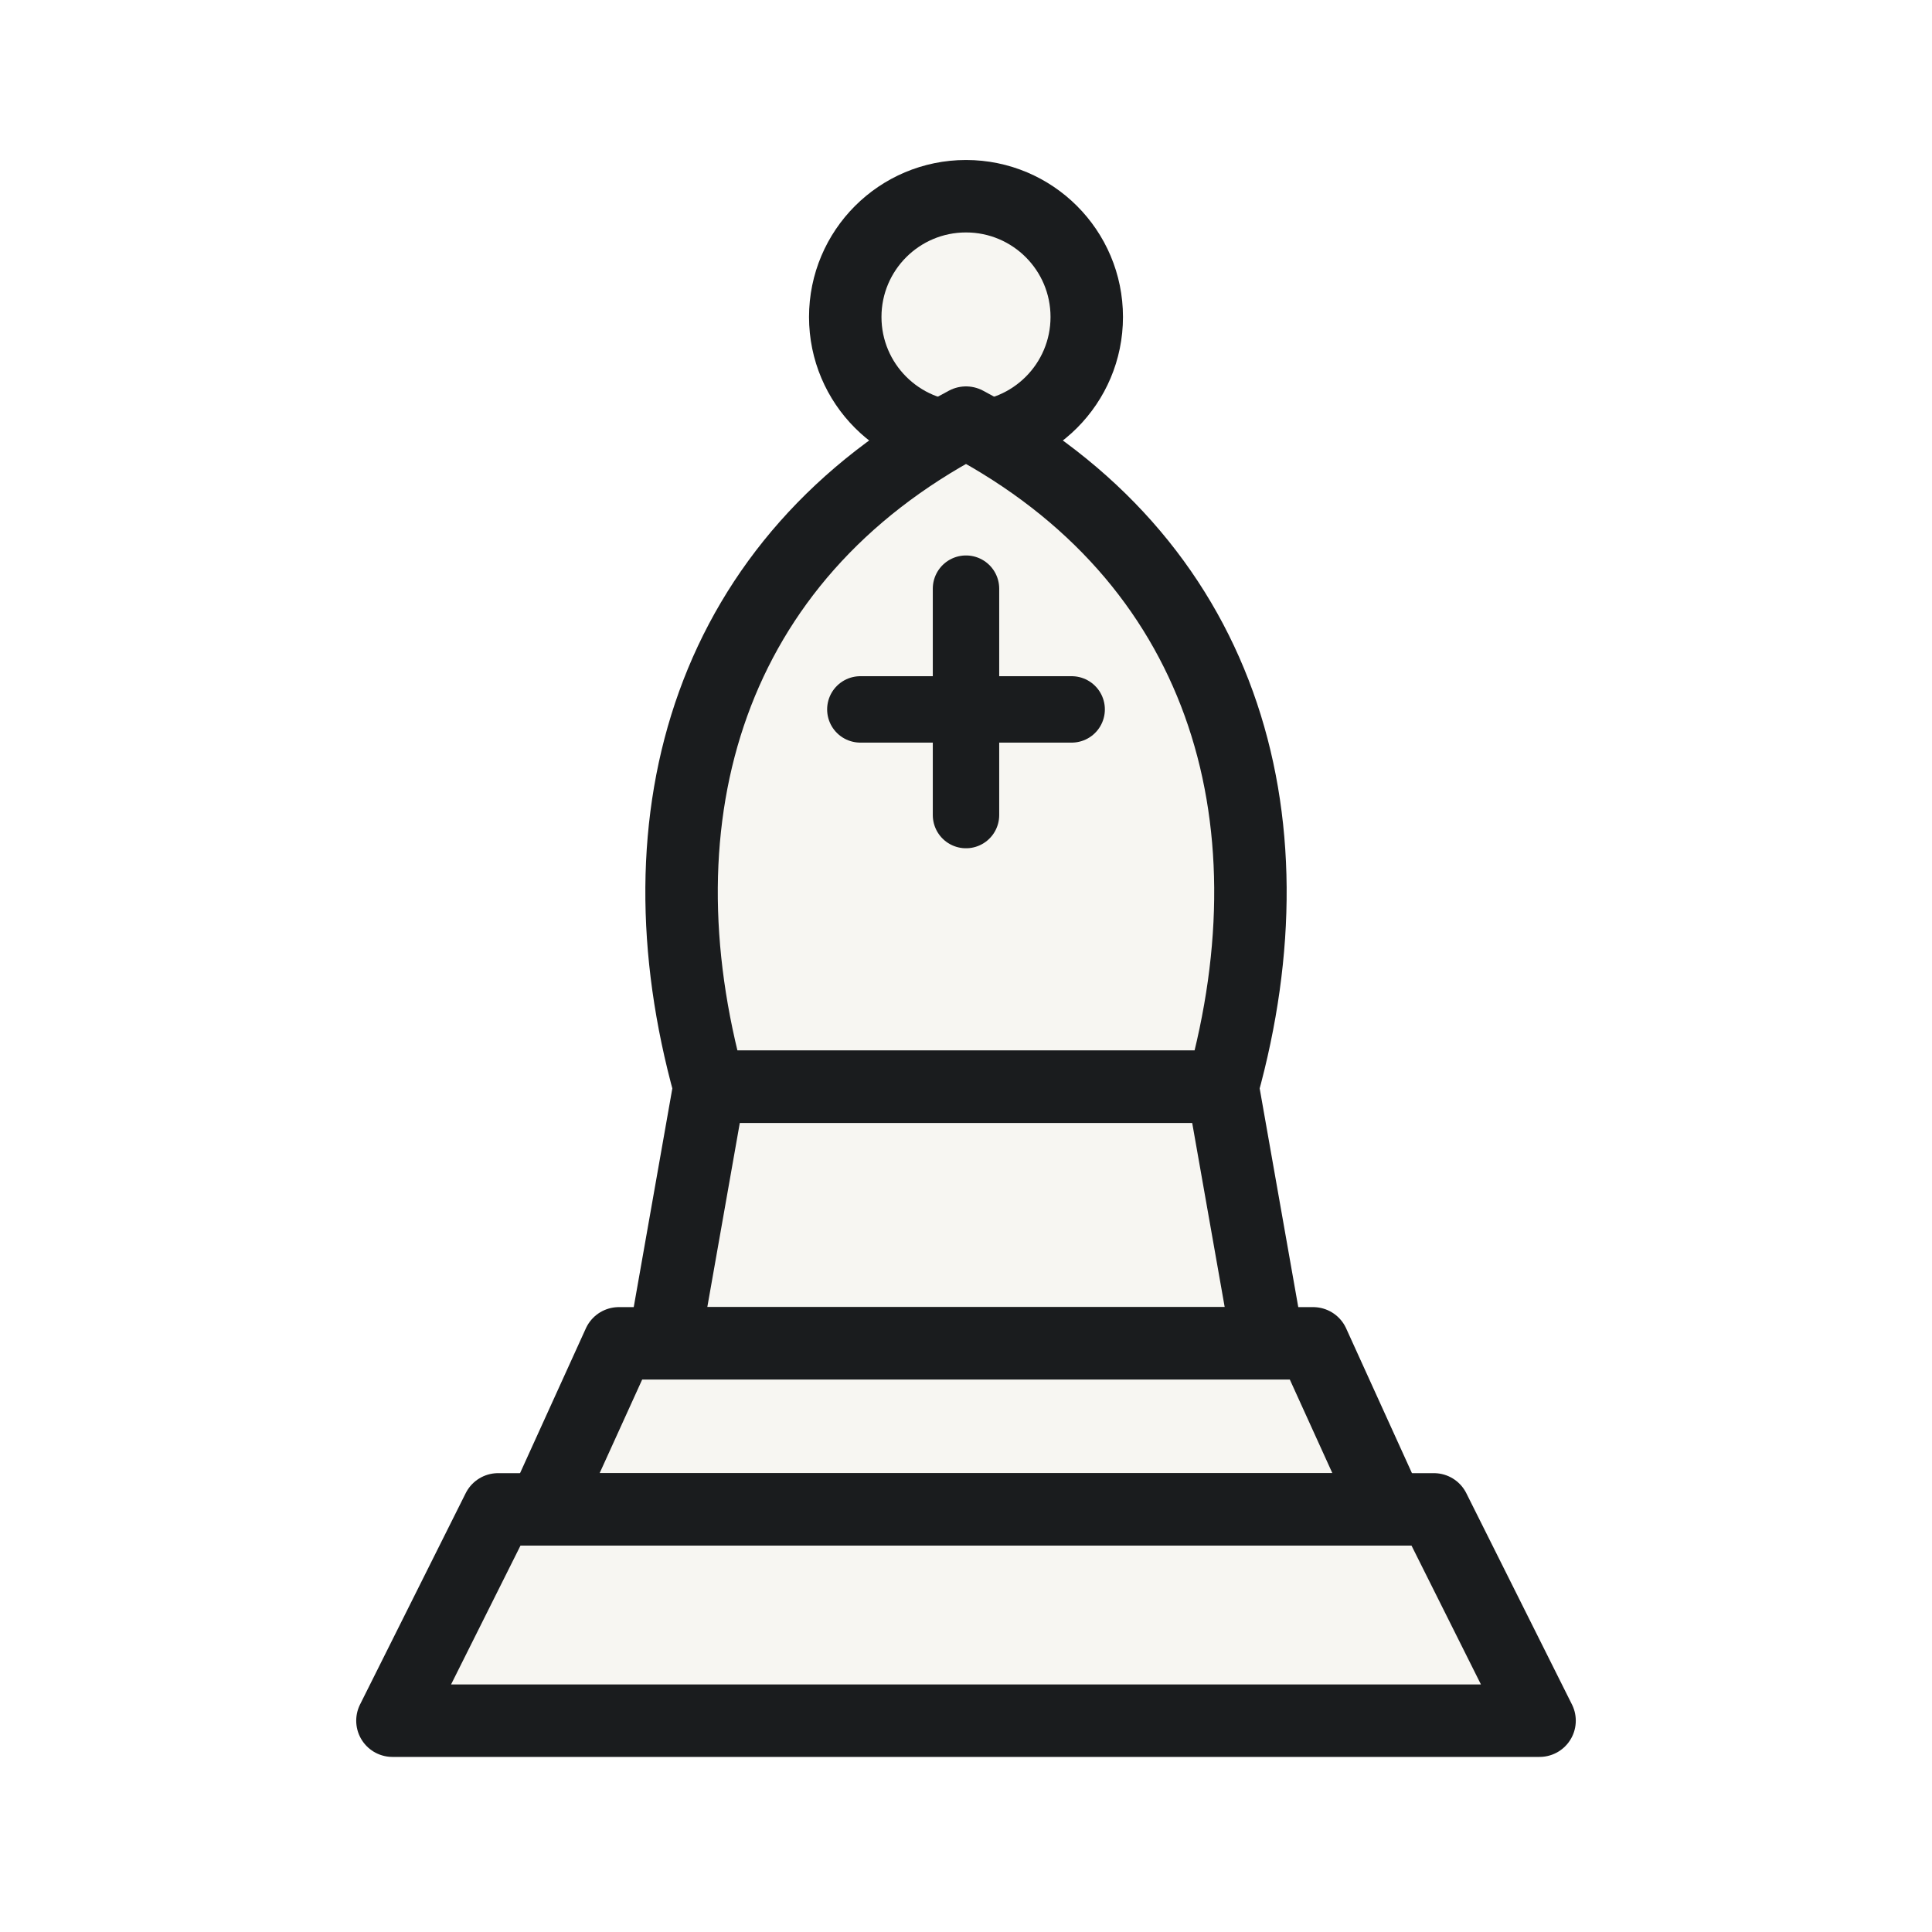
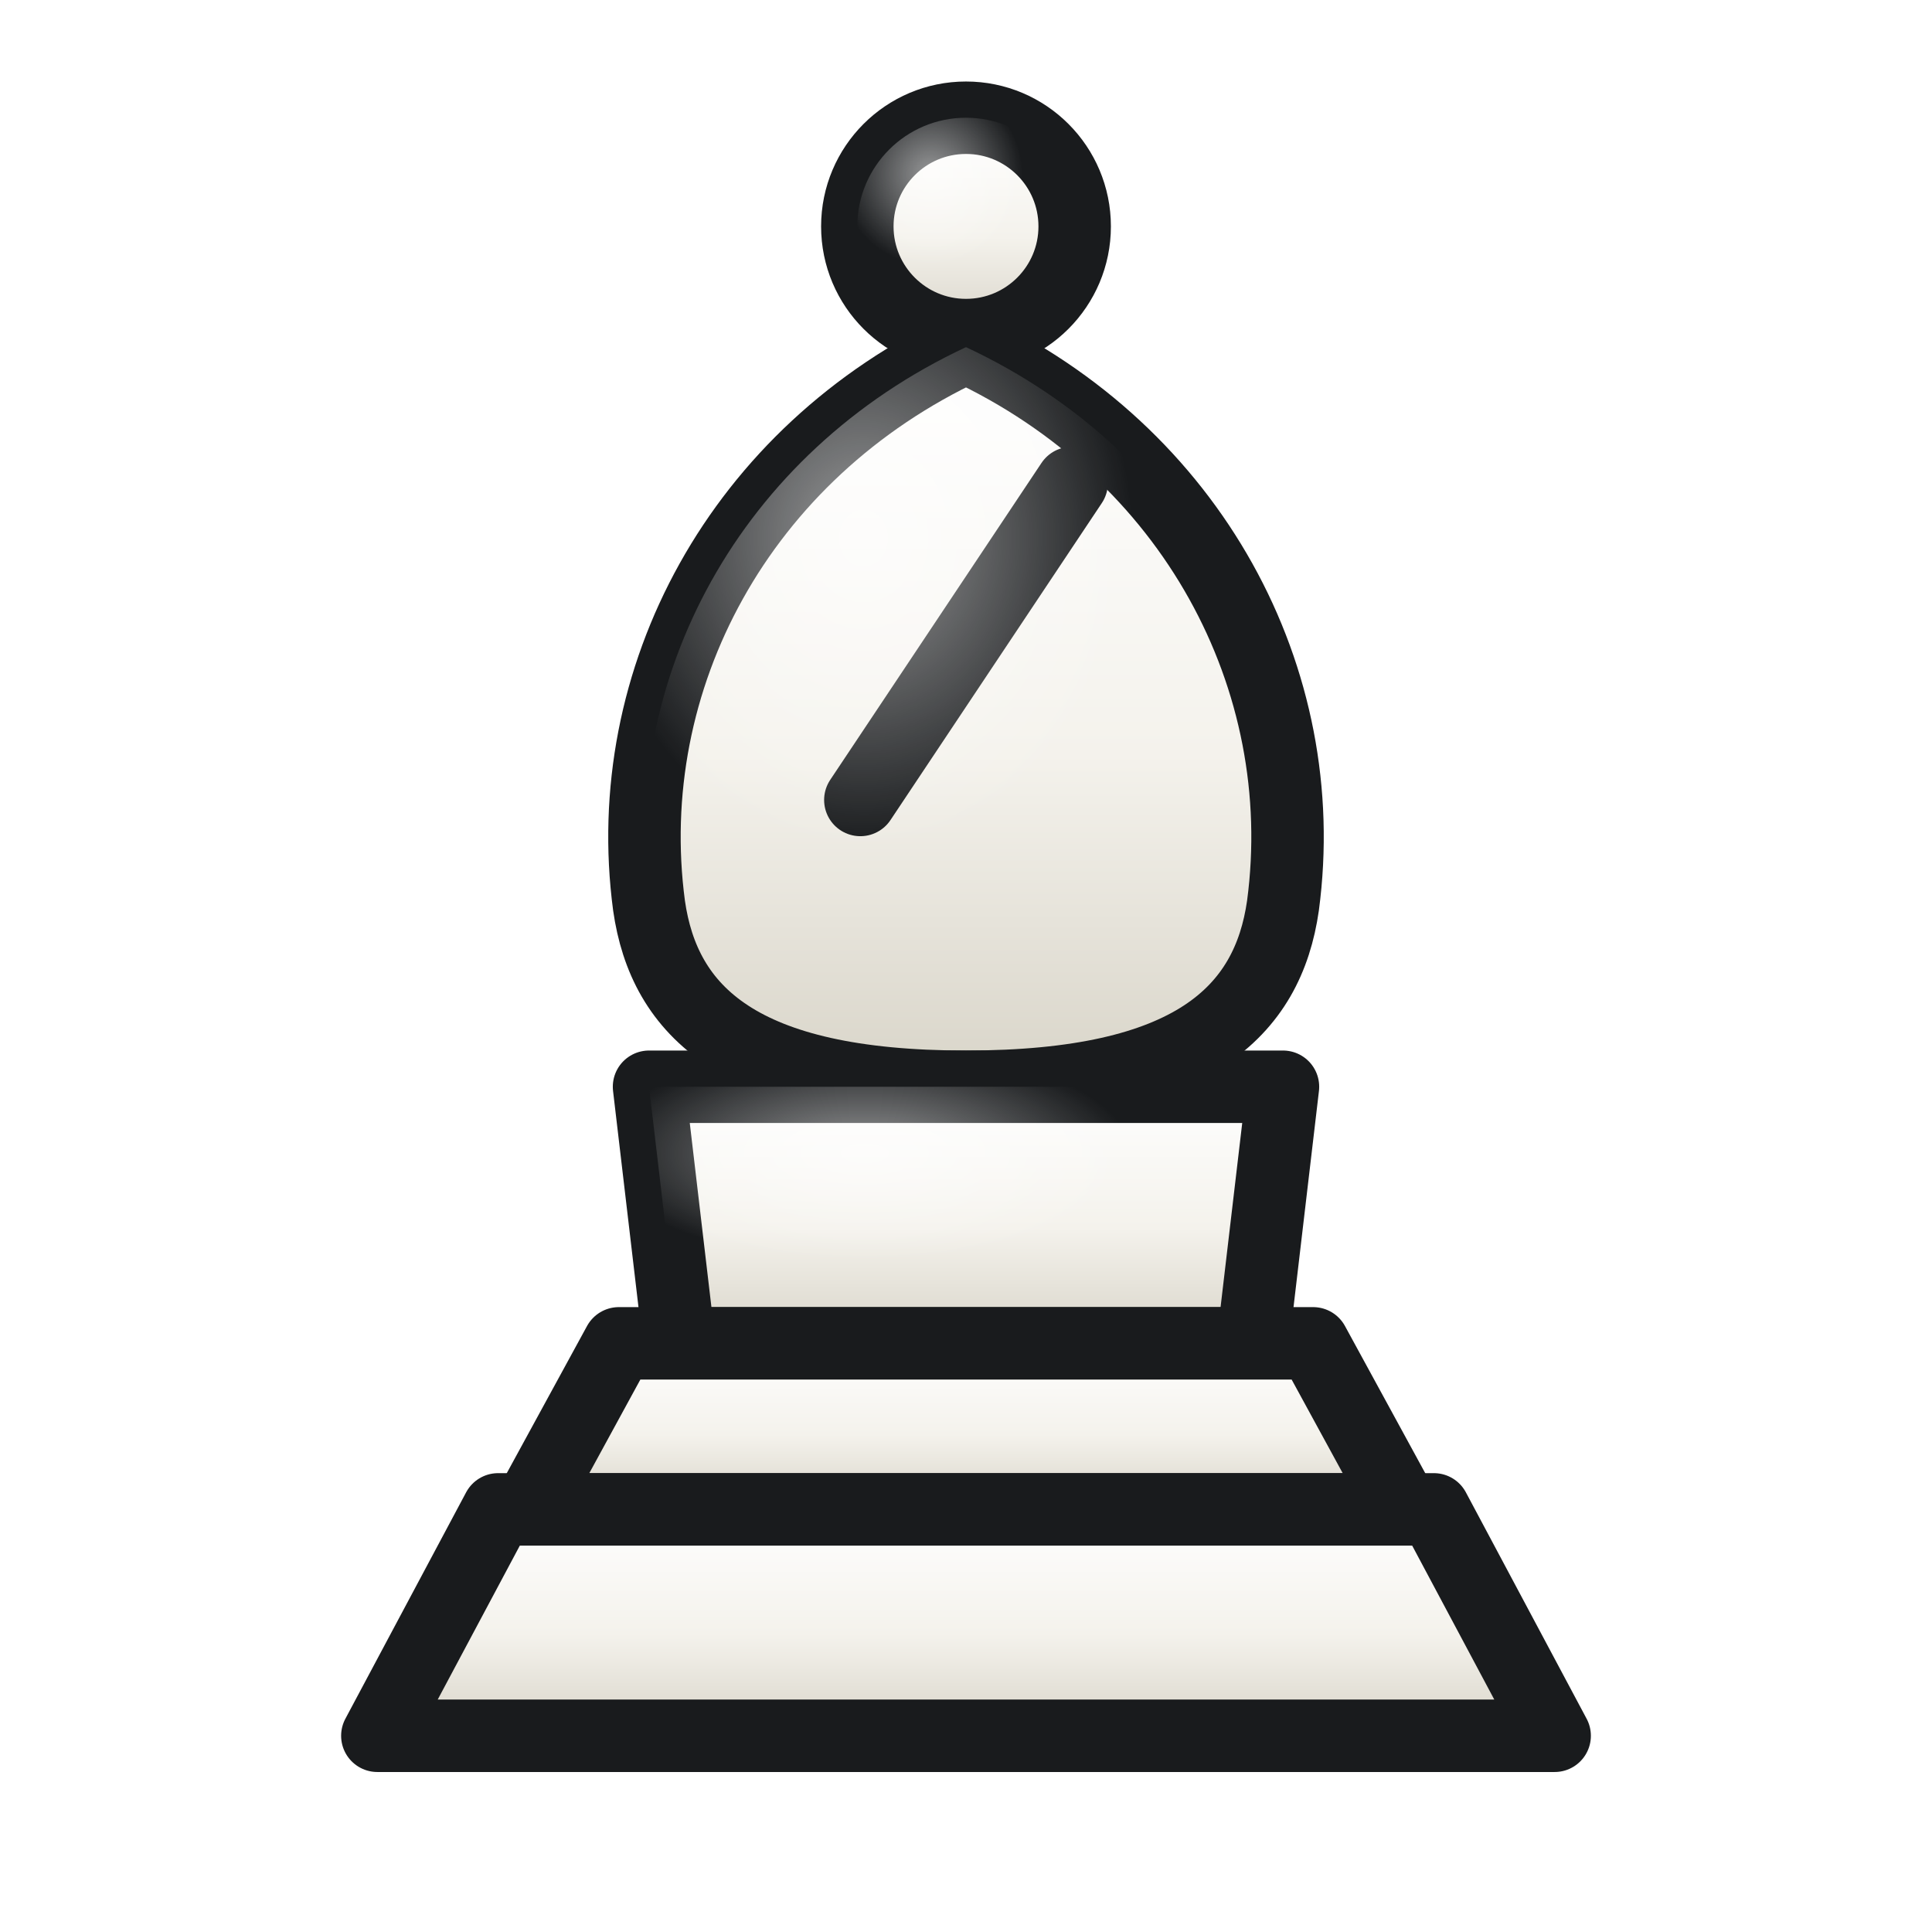
<svg xmlns="http://www.w3.org/2000/svg" width="64" height="64" viewBox="0 0 64 64">
-   <g fill="#F7F6F2" stroke="#1A1C1E" stroke-width="2.4" stroke-linejoin="round" stroke-linecap="round">
-     <circle cx="32" cy="10.5" r="4" />
-     <path d="M 32 14 C 40.5 18.5 43 27 40.5 36 L 23.5 36 C 21 27 23.5 18.5 32 14 Z" />
-     <path d="M 32 19.5 L 32 27 M 28.5 23.5 L 35.5 23.5" stroke-width="2.2" fill="none" />
-     <path d="M 22 44.5 L 42 44.5 L 40.5 36 L 23.5 36 Z" />
-     <path d="M 18 50 L 46 50 L 43.5 44.5 L 20.5 44.5 Z" />
-     <path d="M 13 57 L 51 57 L 47.5 50 L 16.5 50 Z" />
+   <defs>
+     <linearGradient id="body" x1="0" y1="0" x2="0" y2="1">
+       <stop offset="0" stop-color="#FFFFFF" />
+       <stop offset="0.55" stop-color="#F4F2EC" />
+       <stop offset="1" stop-color="#D8D4C8" />
+     </linearGradient>
+     <radialGradient id="sheen" cx="0.34" cy="0.26" r="0.42">
+       <stop offset="0" stop-color="#FFFFFF" stop-opacity="0.55" />
+       <stop offset="1" stop-color="#FFFFFF" stop-opacity="0" />
+     </radialGradient>
+   </defs>
+   <g fill="url(#body)" stroke="#191B1D" stroke-width="2.4" stroke-linejoin="round" stroke-linecap="round">
+     <circle cx="32" cy="7.5" r="3.6" />
+     <path d="M 32 11.5 C 39.5 15 43.5 22.5 42.5 30 C 42 33.5 39.5 36 32 36 C 24.5 36 22 33.5 21.5 30 C 20.5 22.5 24.5 15 32 11.5 Z" />
+     <path d="M 35.5 16 L 28.5 26.5" stroke-width="2.4" fill="none" />
+     <path d="M 21.5 36 L 42.5 36 L 41.5 44.5 L 22.5 44.5 Z" />
+     <path d="M 17.5 50 L 46.5 50 L 43.5 44.5 L 20.5 44.5 Z" />
+     <path d="M 12.5 57.5 L 51.5 57.5 L 47.5 50 L 16.5 50 Z" />
+   </g>
+   <g fill="url(#sheen)" stroke="none" pointer-events="none">
+     <circle cx="32" cy="7.5" r="3.6" />
+     <path d="M 32 11.5 C 39.5 15 43.5 22.5 42.5 30 C 42 33.5 39.5 36 32 36 C 24.5 36 22 33.5 21.5 30 C 20.5 22.5 24.5 15 32 11.5 Z" />
+     <path d="M 35.5 16 L 28.5 26.5" />
+     <path d="M 21.5 36 L 42.5 36 L 41.5 44.5 L 22.5 44.5 Z" />
  </g>
</svg>
